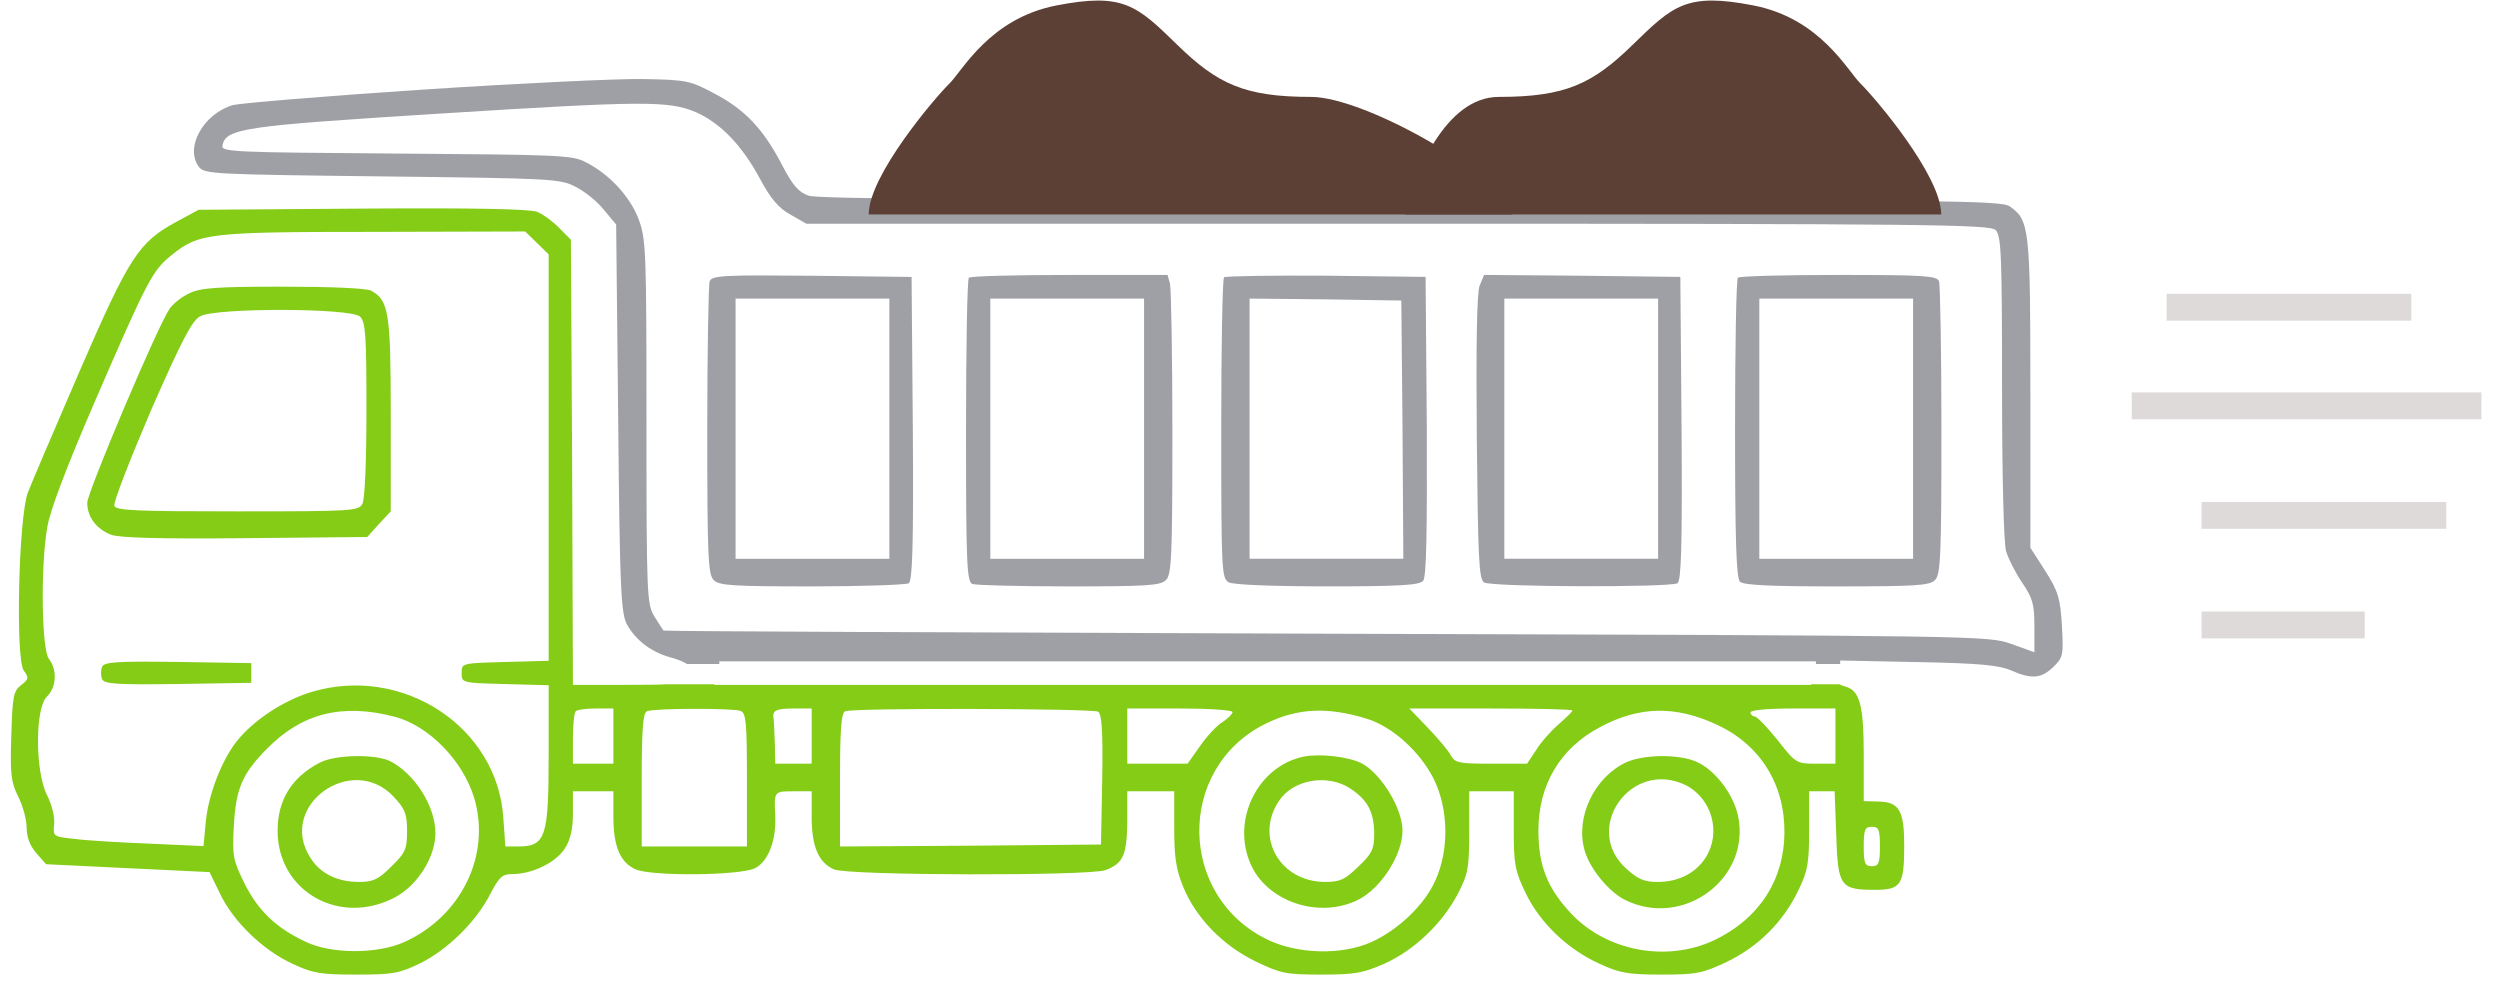
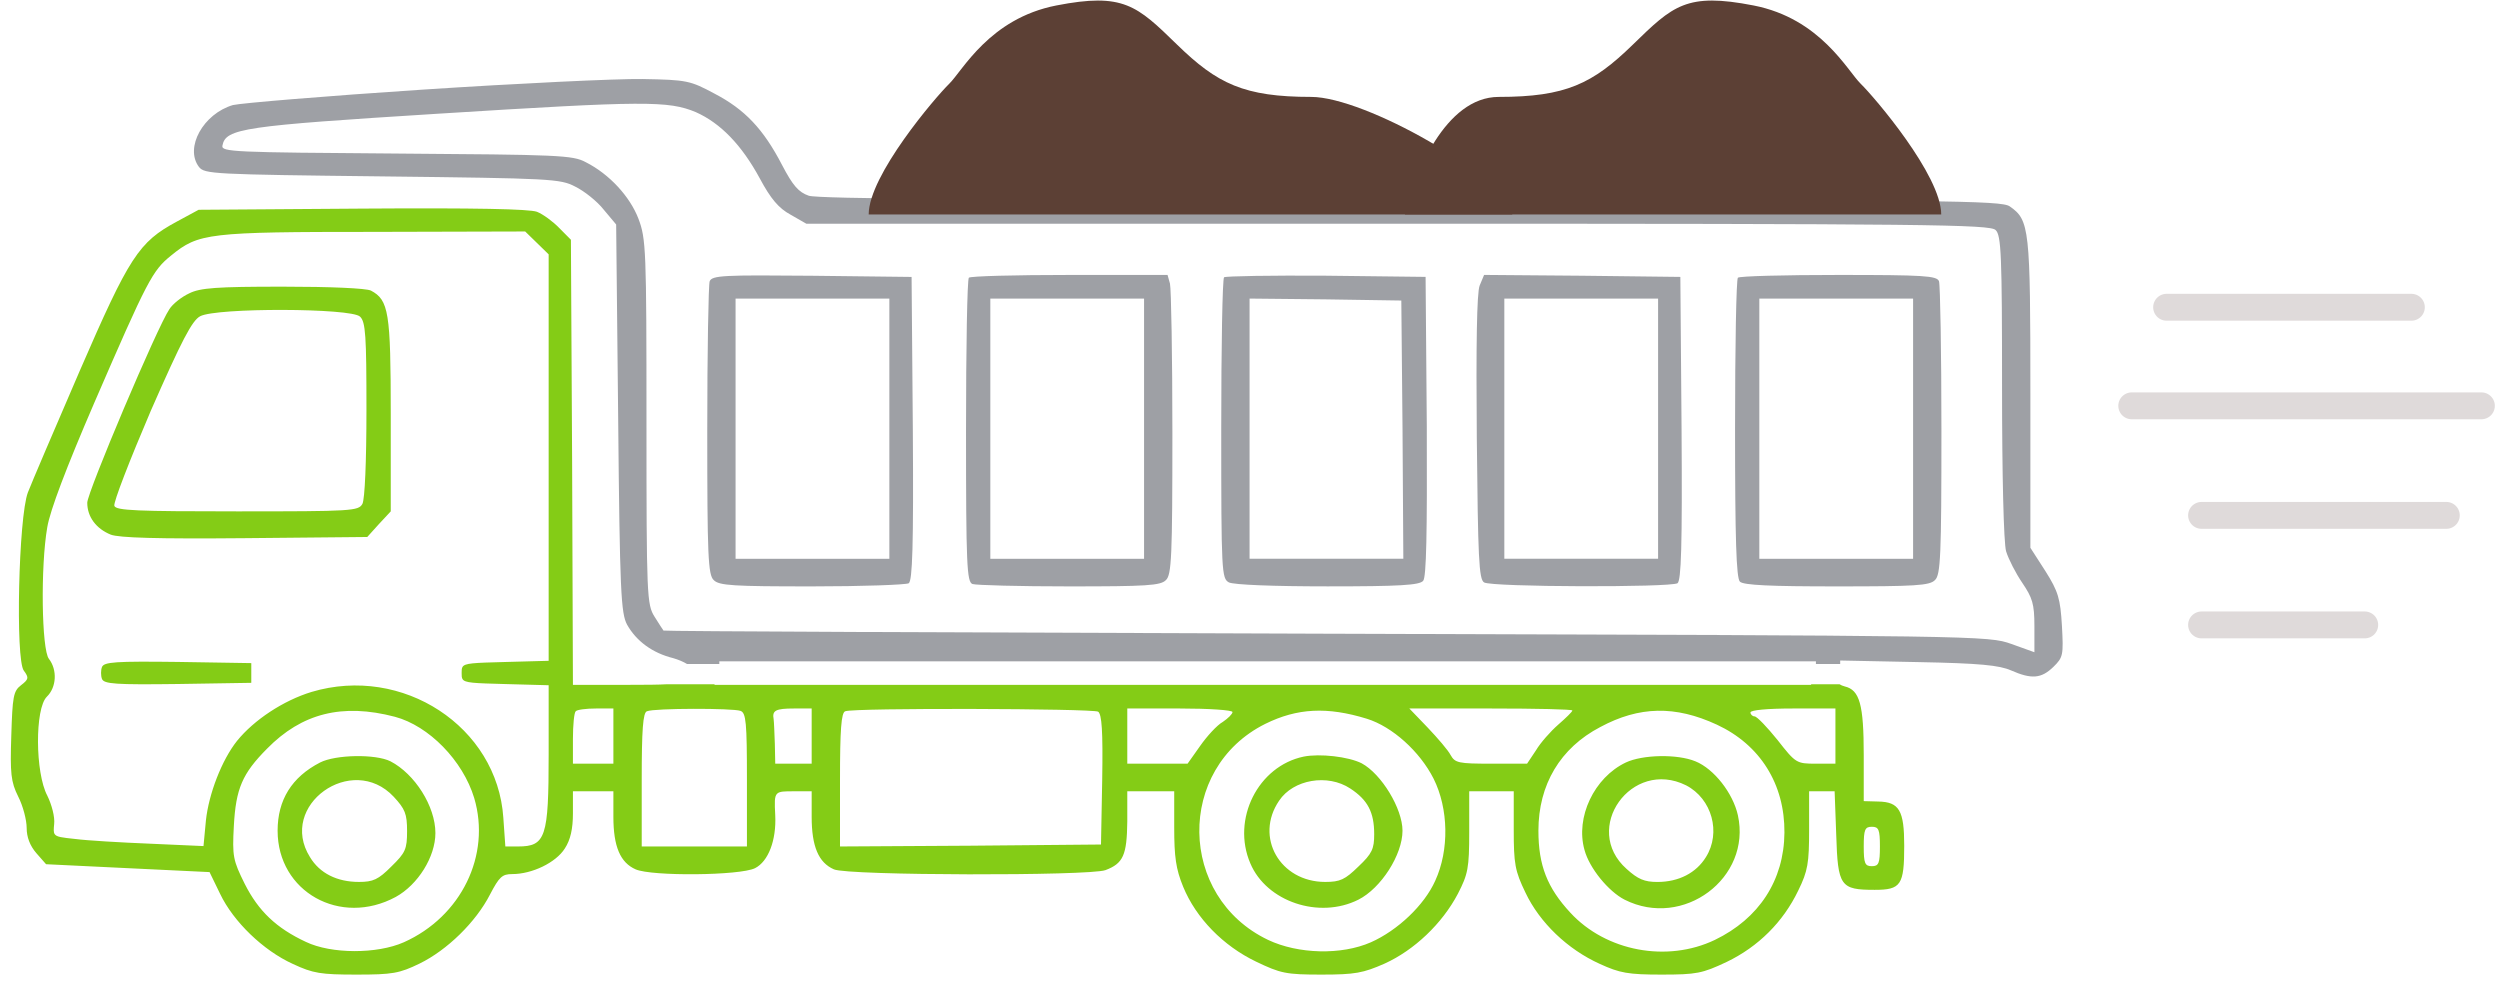
<svg xmlns="http://www.w3.org/2000/svg" width="93" height="37" viewBox="0 0 93 37" fill="none">
  <path fill-rule="evenodd" clip-rule="evenodd" d="M68.431 25.454H67.374V25.476H46.978H26.581V25.454H24.815C24.486 25.473 24.03 25.476 23.405 25.476H21.313L21.283 17.205L21.238 8.919L20.801 8.479C20.575 8.244 20.199 7.966 19.973 7.878C19.687 7.775 17.7 7.731 13.47 7.76L7.389 7.804L6.576 8.244C5.161 9.007 4.815 9.535 2.963 13.803C2.045 15.929 1.172 17.968 1.037 18.32C0.691 19.229 0.57 24.538 0.886 24.948C1.082 25.212 1.067 25.271 0.781 25.491C0.495 25.711 0.465 25.916 0.42 27.368C0.374 28.776 0.405 29.084 0.675 29.627C0.856 29.979 0.992 30.506 0.992 30.8C0.992 31.137 1.112 31.46 1.353 31.738L1.714 32.149L4.755 32.296L7.795 32.442L8.187 33.249C8.684 34.29 9.797 35.361 10.896 35.859C11.649 36.211 11.935 36.255 13.26 36.255C14.599 36.255 14.855 36.211 15.608 35.845C16.631 35.346 17.7 34.305 18.227 33.278C18.573 32.618 18.679 32.516 19.055 32.516C19.793 32.516 20.681 32.09 21.012 31.562C21.223 31.24 21.313 30.829 21.313 30.257V29.436H22.066H22.818V30.389C22.818 31.489 23.074 32.09 23.646 32.34C24.248 32.604 27.53 32.574 28.087 32.296C28.583 32.046 28.884 31.254 28.839 30.331C28.815 29.852 28.804 29.629 28.909 29.526C29.001 29.436 29.181 29.436 29.517 29.436H30.194V30.389C30.194 31.489 30.45 32.09 31.022 32.34C31.534 32.574 40.52 32.589 41.122 32.369C41.785 32.12 41.92 31.812 41.935 30.565V29.436H42.808H43.681V30.785C43.681 31.87 43.742 32.325 44.013 32.985C44.494 34.158 45.503 35.185 46.722 35.771C47.64 36.211 47.836 36.255 49.16 36.255C50.41 36.255 50.711 36.197 51.509 35.845C52.608 35.346 53.646 34.364 54.233 33.249C54.61 32.516 54.655 32.296 54.655 30.946V29.436H55.483H56.311V30.858C56.311 32.134 56.356 32.398 56.747 33.205C57.274 34.319 58.313 35.317 59.517 35.859C60.254 36.197 60.571 36.255 61.805 36.255C63.114 36.255 63.325 36.211 64.228 35.786C65.418 35.214 66.336 34.29 66.893 33.132C67.254 32.398 67.299 32.105 67.299 30.858V29.436H67.781H68.248L68.308 31.064C68.368 32.97 68.458 33.102 69.738 33.102C70.716 33.102 70.837 32.926 70.837 31.46C70.837 30.154 70.656 29.832 69.873 29.817L69.331 29.802V28.087C69.331 26.209 69.181 25.667 68.624 25.535C68.544 25.513 68.481 25.488 68.431 25.454ZM20.41 9.462L19.973 9.036L19.537 8.611L13.907 8.626C7.735 8.626 7.389 8.67 6.365 9.506C5.673 10.063 5.492 10.4 3.505 14.99C2.467 17.396 1.865 18.979 1.759 19.61C1.503 21.077 1.549 24.171 1.819 24.508C2.136 24.919 2.105 25.564 1.744 25.916C1.293 26.356 1.308 28.747 1.759 29.597C1.925 29.934 2.045 30.389 2.015 30.653C1.997 30.844 1.986 30.957 2.035 31.03C2.106 31.137 2.306 31.158 2.798 31.21C3.249 31.269 4.514 31.342 5.598 31.386L7.57 31.474L7.66 30.521C7.765 29.538 8.247 28.277 8.819 27.559C9.451 26.781 10.535 26.063 11.589 25.74C14.976 24.728 18.498 27.031 18.724 30.419L18.799 31.489H19.266C20.304 31.489 20.41 31.152 20.41 28.057V25.491L18.799 25.447C17.61 25.415 17.291 25.406 17.205 25.26C17.173 25.207 17.173 25.135 17.173 25.036C17.173 24.938 17.173 24.866 17.205 24.812C17.291 24.666 17.61 24.658 18.799 24.626L20.41 24.582V17.029V9.462ZM17.64 29.685C17.218 28.292 15.954 27.001 14.69 26.664C12.733 26.151 11.227 26.532 9.933 27.852C9.015 28.776 8.774 29.333 8.699 30.726C8.638 31.856 8.668 32.002 9.105 32.882C9.617 33.894 10.279 34.525 11.378 35.038C12.326 35.493 14.027 35.493 15.021 35.053C17.158 34.099 18.272 31.812 17.64 29.685ZM22.818 28.409V27.383V26.356H22.171C21.81 26.356 21.463 26.4 21.418 26.459C21.358 26.503 21.313 26.972 21.313 27.485V28.409H22.066H22.818ZM27.786 29.011C27.786 26.884 27.755 26.517 27.545 26.444C27.259 26.341 24.338 26.341 24.067 26.459C23.917 26.503 23.872 27.163 23.872 29.011V31.489H25.829H27.786V29.011ZM30.194 28.409V27.383V26.356H29.532C28.854 26.356 28.719 26.43 28.779 26.752C28.794 26.855 28.809 27.265 28.824 27.676L28.839 28.409H29.517H30.194ZM41.002 29.011C41.032 27.177 40.987 26.576 40.851 26.474C40.641 26.356 31.759 26.327 31.443 26.459C31.293 26.503 31.248 27.163 31.248 29.011V31.489L36.11 31.46L40.957 31.416L41.002 29.011ZM45.488 26.855C45.683 26.723 45.849 26.561 45.849 26.488C45.849 26.415 44.976 26.356 43.892 26.356H41.935V27.383V28.409H43.064H44.178L44.645 27.749C44.901 27.383 45.277 26.972 45.488 26.855ZM53.33 28.967C52.818 27.955 51.795 27.031 50.846 26.737C49.371 26.283 48.257 26.341 47.068 26.928C43.742 28.585 43.817 33.366 47.174 34.965C48.288 35.493 49.898 35.537 50.997 35.053C51.99 34.613 52.984 33.674 53.39 32.765C53.917 31.621 53.887 30.081 53.33 28.967ZM57.966 26.957C58.252 26.708 58.493 26.474 58.493 26.43C58.493 26.386 57.123 26.356 55.468 26.356H52.427L53.104 27.06C53.481 27.456 53.872 27.911 53.962 28.087C54.128 28.38 54.248 28.409 55.483 28.409H56.807L57.139 27.911C57.304 27.632 57.68 27.207 57.966 26.957ZM66.381 30.976C66.396 29.172 65.478 27.705 63.867 26.957C62.317 26.239 60.977 26.268 59.532 27.045C58.042 27.823 57.229 29.187 57.229 30.902C57.229 32.193 57.56 33.029 58.418 33.953C59.743 35.39 62.016 35.815 63.792 34.965C65.433 34.173 66.366 32.75 66.381 30.976ZM68.278 28.409V27.383V26.356H66.697C65.749 26.356 65.117 26.415 65.117 26.503C65.117 26.576 65.192 26.649 65.267 26.649C65.357 26.649 65.734 27.045 66.125 27.529C66.802 28.395 66.832 28.409 67.555 28.409H68.278ZM69.632 32.222C69.888 32.222 69.933 32.12 69.933 31.489C69.933 30.858 69.888 30.756 69.632 30.756C69.376 30.756 69.331 30.858 69.331 31.489C69.331 32.12 69.376 32.222 69.632 32.222ZM7.039 10.913C6.753 11.045 6.422 11.309 6.302 11.5C5.85 12.16 3.246 18.319 3.246 18.7C3.246 19.228 3.577 19.668 4.119 19.888C4.42 20.006 5.85 20.05 9.101 20.02L13.662 19.976L14.099 19.492L14.536 19.023V15.415C14.536 11.602 14.46 11.162 13.798 10.81C13.617 10.722 12.277 10.664 10.516 10.664C8.063 10.664 7.446 10.708 7.039 10.913ZM13.392 11.778C13.602 11.969 13.632 12.497 13.632 15.225C13.632 17.175 13.572 18.568 13.482 18.744C13.331 19.008 13.12 19.023 8.83 19.023C5.097 19.023 4.315 18.994 4.254 18.818C4.209 18.7 4.826 17.116 5.609 15.283C6.768 12.644 7.145 11.925 7.446 11.764C8.048 11.441 13.075 11.456 13.392 11.778ZM3.793 25.255C3.748 25.137 3.748 24.932 3.793 24.815C3.868 24.624 4.29 24.595 6.623 24.624L9.348 24.668V25.035V25.401L6.623 25.445C4.29 25.475 3.868 25.445 3.793 25.255ZM11.907 28.365C10.854 28.907 10.327 29.758 10.327 30.902C10.327 33.175 12.66 34.48 14.722 33.366C15.55 32.911 16.197 31.87 16.197 30.99C16.197 29.992 15.43 28.79 14.526 28.321C13.969 28.042 12.479 28.071 11.907 28.365ZM14.647 29.64C15.068 30.095 15.143 30.271 15.143 30.916C15.143 31.591 15.083 31.723 14.556 32.236C14.075 32.72 13.879 32.808 13.352 32.808C12.539 32.808 11.892 32.486 11.531 31.884C10.327 29.963 13.096 27.983 14.647 29.64ZM46.513 32.119C45.806 30.477 46.799 28.497 48.5 28.145C49.102 28.027 50.156 28.145 50.653 28.394C51.39 28.79 52.173 30.081 52.173 30.902C52.173 31.797 51.375 33.043 50.532 33.468C49.072 34.202 47.115 33.542 46.513 32.119ZM51.12 31.034C51.12 30.213 50.879 29.758 50.231 29.333C49.388 28.775 48.109 28.995 47.582 29.787C46.664 31.137 47.612 32.808 49.298 32.808C49.855 32.808 50.036 32.72 50.532 32.236C51.044 31.753 51.12 31.576 51.12 31.034ZM60.48 28.365C59.306 28.922 58.598 30.403 58.944 31.621C59.125 32.295 59.833 33.16 60.435 33.468C62.617 34.568 65.161 32.662 64.65 30.33C64.469 29.509 63.761 28.599 63.069 28.321C62.392 28.042 61.097 28.072 60.48 28.365ZM62.723 29.215C63.686 29.714 64.032 30.975 63.46 31.885C63.099 32.471 62.452 32.809 61.654 32.809C61.172 32.809 60.931 32.706 60.51 32.325C58.824 30.829 60.691 28.204 62.723 29.215Z" fill="#84CC16" />
  <path fill-rule="evenodd" clip-rule="evenodd" d="M8.665 3.908C8.982 3.834 12.143 3.57 15.695 3.336C19.263 3.101 22.951 2.925 23.899 2.94C25.555 2.969 25.675 2.998 26.578 3.482C27.707 4.069 28.4 4.802 29.092 6.137C29.498 6.914 29.709 7.149 30.086 7.281C30.432 7.398 36.769 7.442 52.484 7.442C72.504 7.442 74.446 7.457 74.762 7.677C75.5 8.19 75.53 8.483 75.53 14.643V20.377L76.087 21.242C76.569 22.005 76.644 22.269 76.704 23.281C76.764 24.366 76.749 24.454 76.388 24.806C75.936 25.246 75.575 25.275 74.808 24.938C74.371 24.747 73.648 24.674 71.36 24.63L68.455 24.571V24.701H67.552V24.601H47.156H26.759V24.701H25.558C25.427 24.621 25.244 24.541 25.043 24.483C24.275 24.293 23.673 23.853 23.327 23.237C23.101 22.811 23.056 22.034 22.996 15.552L22.921 8.351L22.454 7.794C22.213 7.486 21.731 7.105 21.4 6.943C20.843 6.65 20.512 6.636 14.22 6.562C7.898 6.489 7.612 6.474 7.401 6.21C6.859 5.492 7.567 4.23 8.665 3.908ZM28.264 6.636C27.587 5.389 26.804 4.582 25.886 4.172C24.862 3.746 24.004 3.746 16.297 4.23C9.057 4.685 8.395 4.773 8.274 5.418C8.229 5.653 8.681 5.668 14.747 5.712C20.768 5.756 21.31 5.77 21.791 6.034C22.665 6.474 23.432 7.31 23.748 8.131C24.034 8.879 24.049 9.29 24.049 15.699C24.049 22.195 24.064 22.489 24.351 22.944C24.516 23.207 24.667 23.442 24.682 23.457C24.712 23.486 35.806 23.53 49.338 23.574L49.413 23.574C73.844 23.647 73.95 23.648 74.823 23.955L75.68 24.263V23.295C75.68 22.459 75.605 22.239 75.229 21.682C74.988 21.33 74.717 20.802 74.627 20.509C74.537 20.201 74.476 17.679 74.476 14.379C74.476 9.495 74.446 8.747 74.236 8.557C74.025 8.351 71.797 8.322 52.002 8.322H29.995L29.408 7.985C28.972 7.75 28.671 7.398 28.264 6.636ZM26.31 16.021C26.31 13.088 26.355 10.58 26.4 10.463C26.49 10.243 26.927 10.228 30.208 10.258L33.911 10.302L33.957 15.933C33.987 20.347 33.941 21.594 33.806 21.697C33.701 21.755 32.075 21.814 30.193 21.814C27.288 21.814 26.746 21.785 26.551 21.579C26.34 21.389 26.31 20.67 26.31 16.021ZM33.084 20.787V15.948V11.108H30.224H27.363V15.948V20.787H30.224H33.084ZM36.042 10.331C35.981 10.375 35.936 12.941 35.936 16.036C35.936 21.007 35.966 21.653 36.177 21.726C36.313 21.77 37.923 21.814 39.775 21.814C42.635 21.814 43.177 21.785 43.372 21.579C43.583 21.389 43.613 20.685 43.613 16.124C43.613 13.249 43.568 10.742 43.523 10.551L43.433 10.228H39.79C37.773 10.228 36.087 10.272 36.042 10.331ZM42.559 15.948V20.787H39.7H36.84V15.948V11.108H39.7H42.559V15.948ZM45.43 15.961C45.43 12.911 45.475 10.374 45.535 10.315C45.596 10.271 47.297 10.242 49.329 10.256L53.032 10.3L53.077 15.859C53.092 19.833 53.062 21.475 52.941 21.607C52.806 21.769 52.068 21.813 49.389 21.813C47.357 21.813 45.897 21.754 45.716 21.666C45.445 21.519 45.43 21.299 45.43 15.961ZM52.204 20.786L52.174 15.976L52.129 11.18L49.314 11.136L46.484 11.107V15.947V20.786H49.344H52.204ZM55.043 10.623C54.937 10.887 54.907 12.852 54.937 16.284C54.982 20.757 55.013 21.549 55.208 21.666C55.479 21.842 62.133 21.857 62.404 21.696C62.539 21.593 62.584 20.346 62.554 15.932L62.509 10.301L58.851 10.257L55.208 10.227L55.043 10.623ZM61.681 15.947V20.786H58.821H55.961V15.947V11.107H58.821H61.681V15.947ZM64.544 15.948C64.544 12.912 64.589 10.375 64.65 10.331C64.695 10.272 66.381 10.228 68.398 10.228C71.574 10.228 72.055 10.258 72.131 10.463C72.176 10.595 72.221 13.088 72.221 16.021C72.221 20.67 72.191 21.389 71.98 21.579C71.784 21.785 71.243 21.814 68.322 21.814C65.869 21.814 64.86 21.77 64.725 21.638C64.589 21.506 64.544 20.039 64.544 15.948ZM71.167 20.787V15.948V11.108H68.307H65.447V15.948V20.787H68.307H71.167Z" fill="#9EA0A5" />
  <path d="M52.262 7.979H72.214C72.214 6.521 69.72 3.605 69.221 3.119C68.722 2.633 67.725 0.689 65.231 0.203C62.737 -0.283 62.238 0.203 60.741 1.661C59.245 3.119 58.247 3.605 55.753 3.605C53.758 3.605 52.594 6.521 52.262 7.979Z" fill="#5C4035" />
  <path d="M56.258 7.979H32.315C32.315 6.521 34.809 3.605 35.308 3.119C35.807 2.633 36.804 0.689 39.298 0.203C41.792 -0.283 42.291 0.203 43.788 1.661C45.284 3.119 46.282 3.605 48.776 3.605C50.771 3.605 55.925 6.521 56.258 7.979Z" fill="#5C4035" />
-   <path d="M80.598 11.43H89.703" stroke="#DFDADA" strokeWidth="1.2" strokeLinecap="round" />
-   <path d="M79.301 15.097L92.308 15.097" stroke="#DFDADA" strokeWidth="1.2" strokeLinecap="round" />
-   <path d="M81.898 19.172H91.003" stroke="#DFDADA" strokeWidth="1.2" strokeLinecap="round" />
-   <path d="M81.898 23.247H87.968" stroke="#DFDADA" strokeWidth="1.2" strokeLinecap="round" />
+   <path d="M80.598 11.43H89.703" stroke="#DFDADA" strokeWidth="1.2" stroke-linecap="round" />
+   <path d="M79.301 15.097L92.308 15.097" stroke="#DFDADA" strokeWidth="1.2" stroke-linecap="round" />
+   <path d="M81.898 19.172H91.003" stroke="#DFDADA" strokeWidth="1.2" stroke-linecap="round" />
+   <path d="M81.898 23.247H87.968" stroke="#DFDADA" strokeWidth="1.2" stroke-linecap="round" />
</svg>
